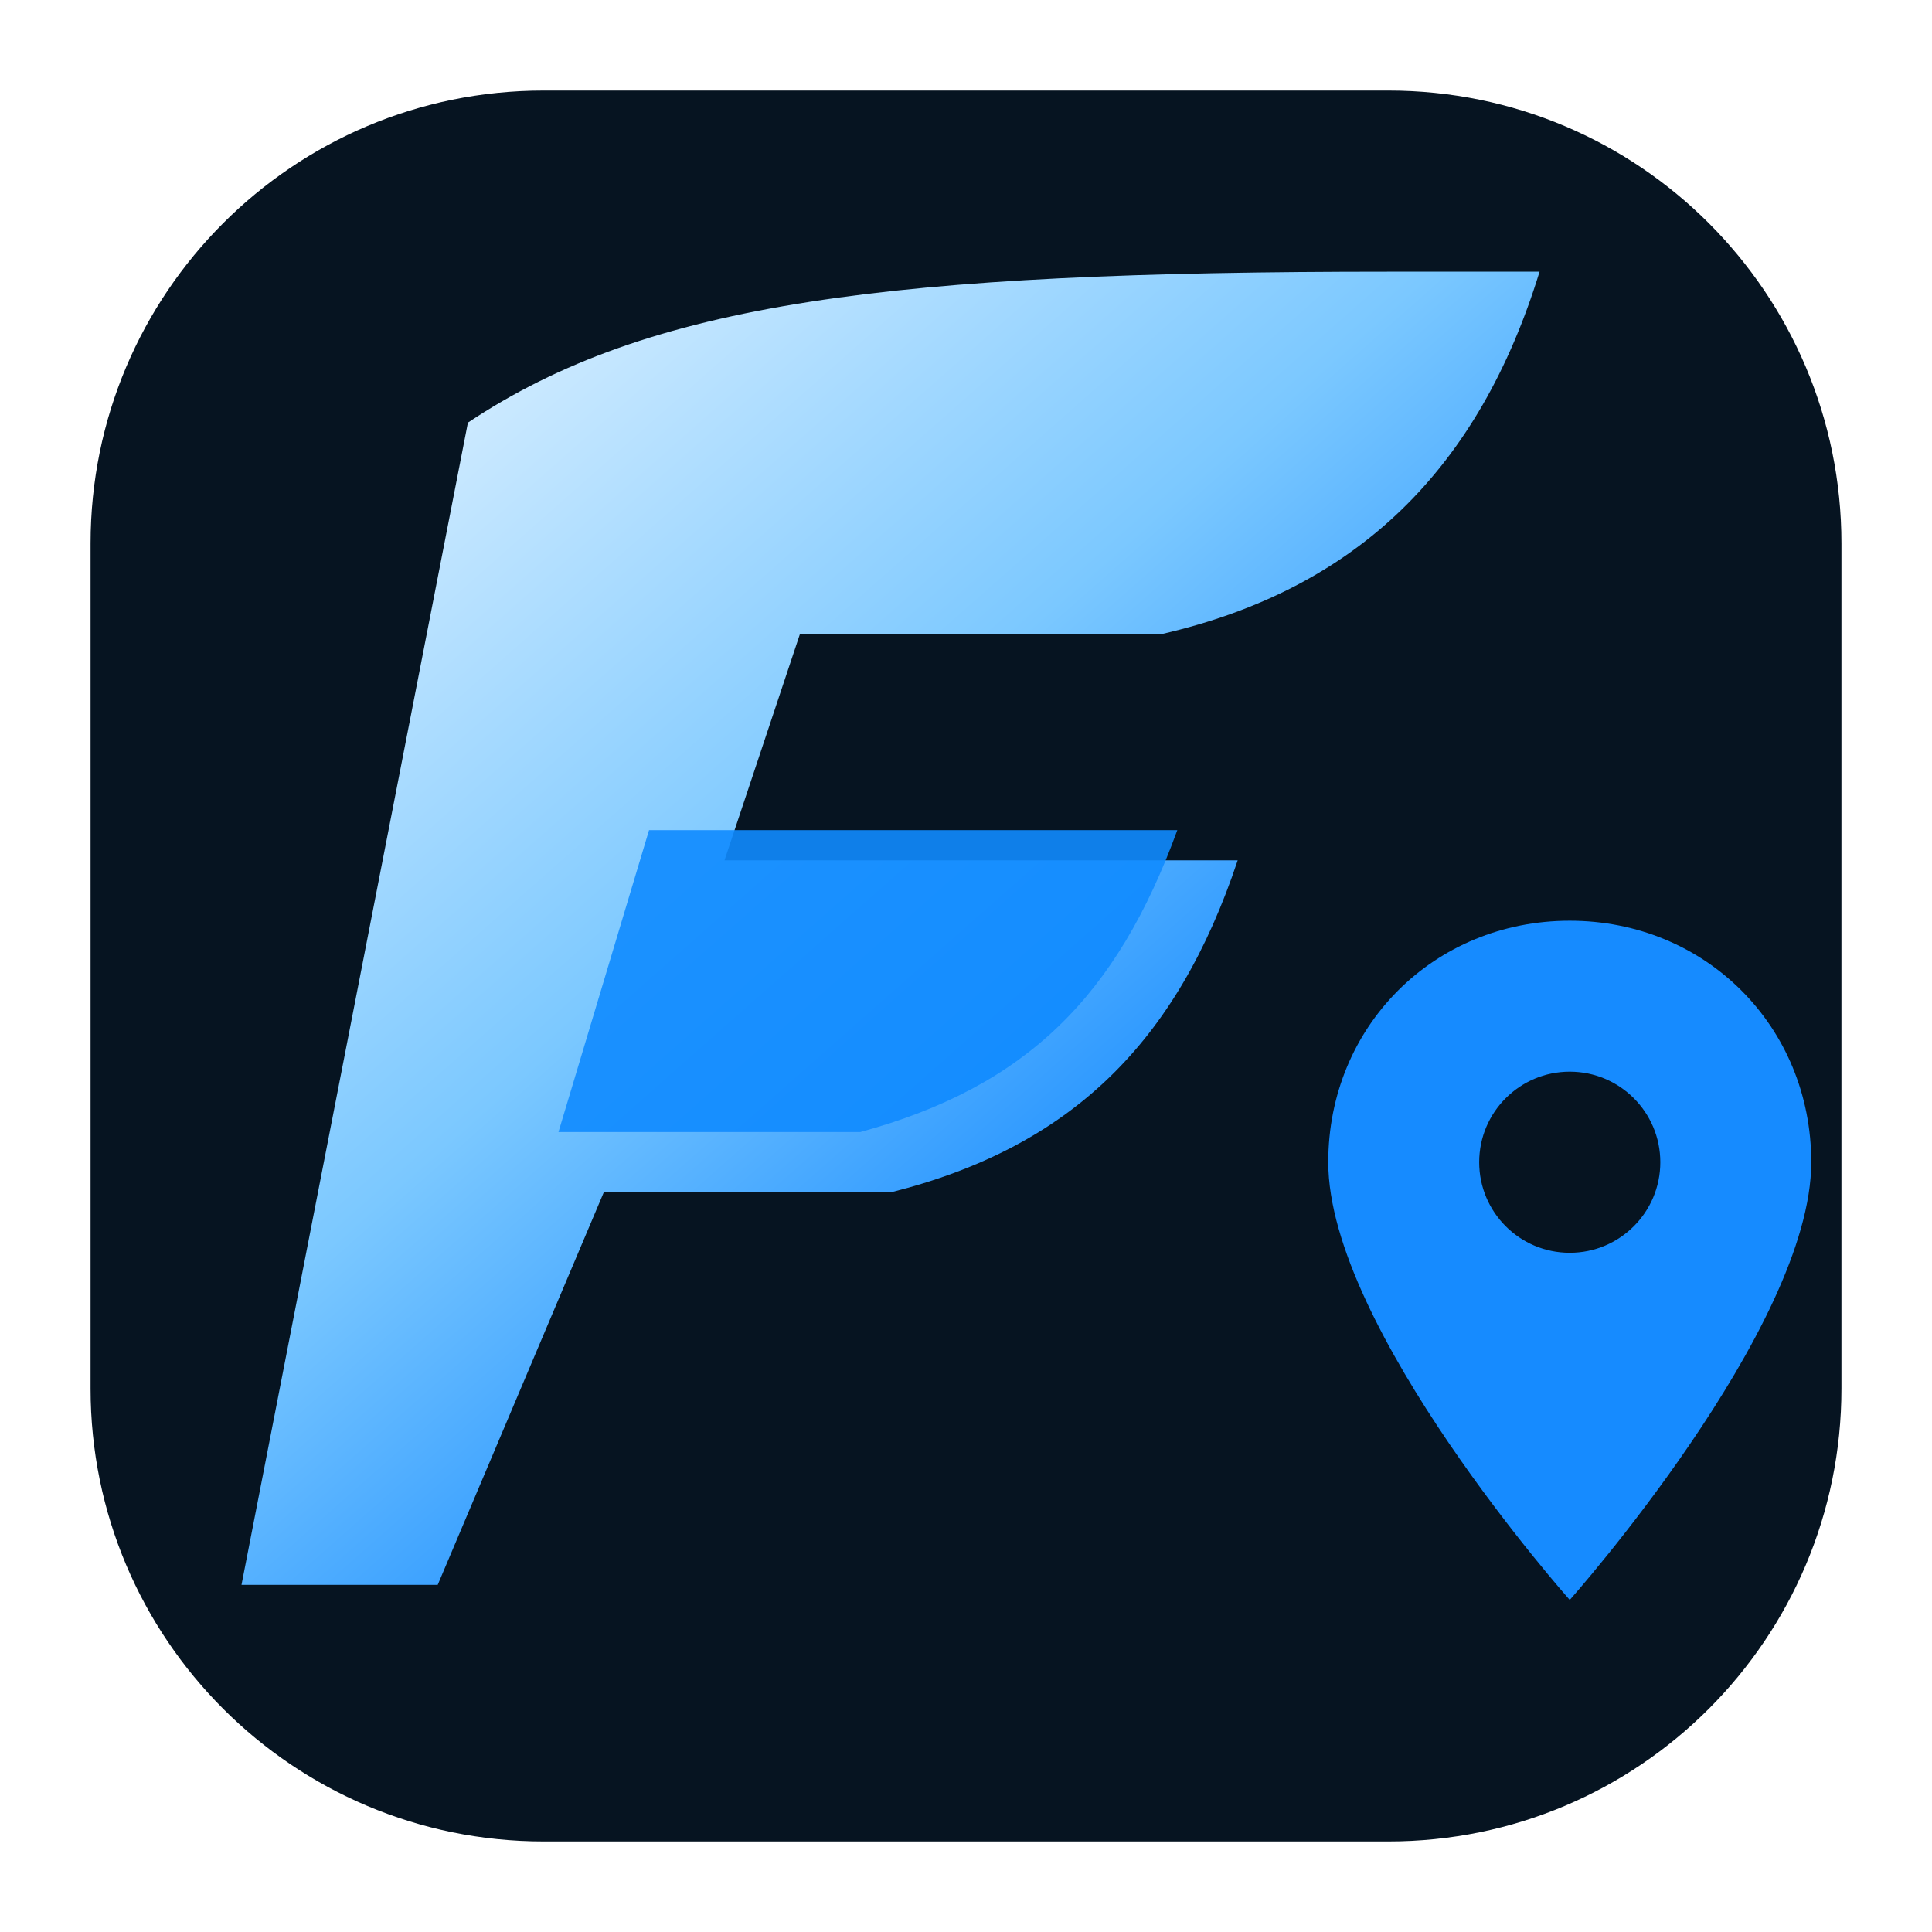
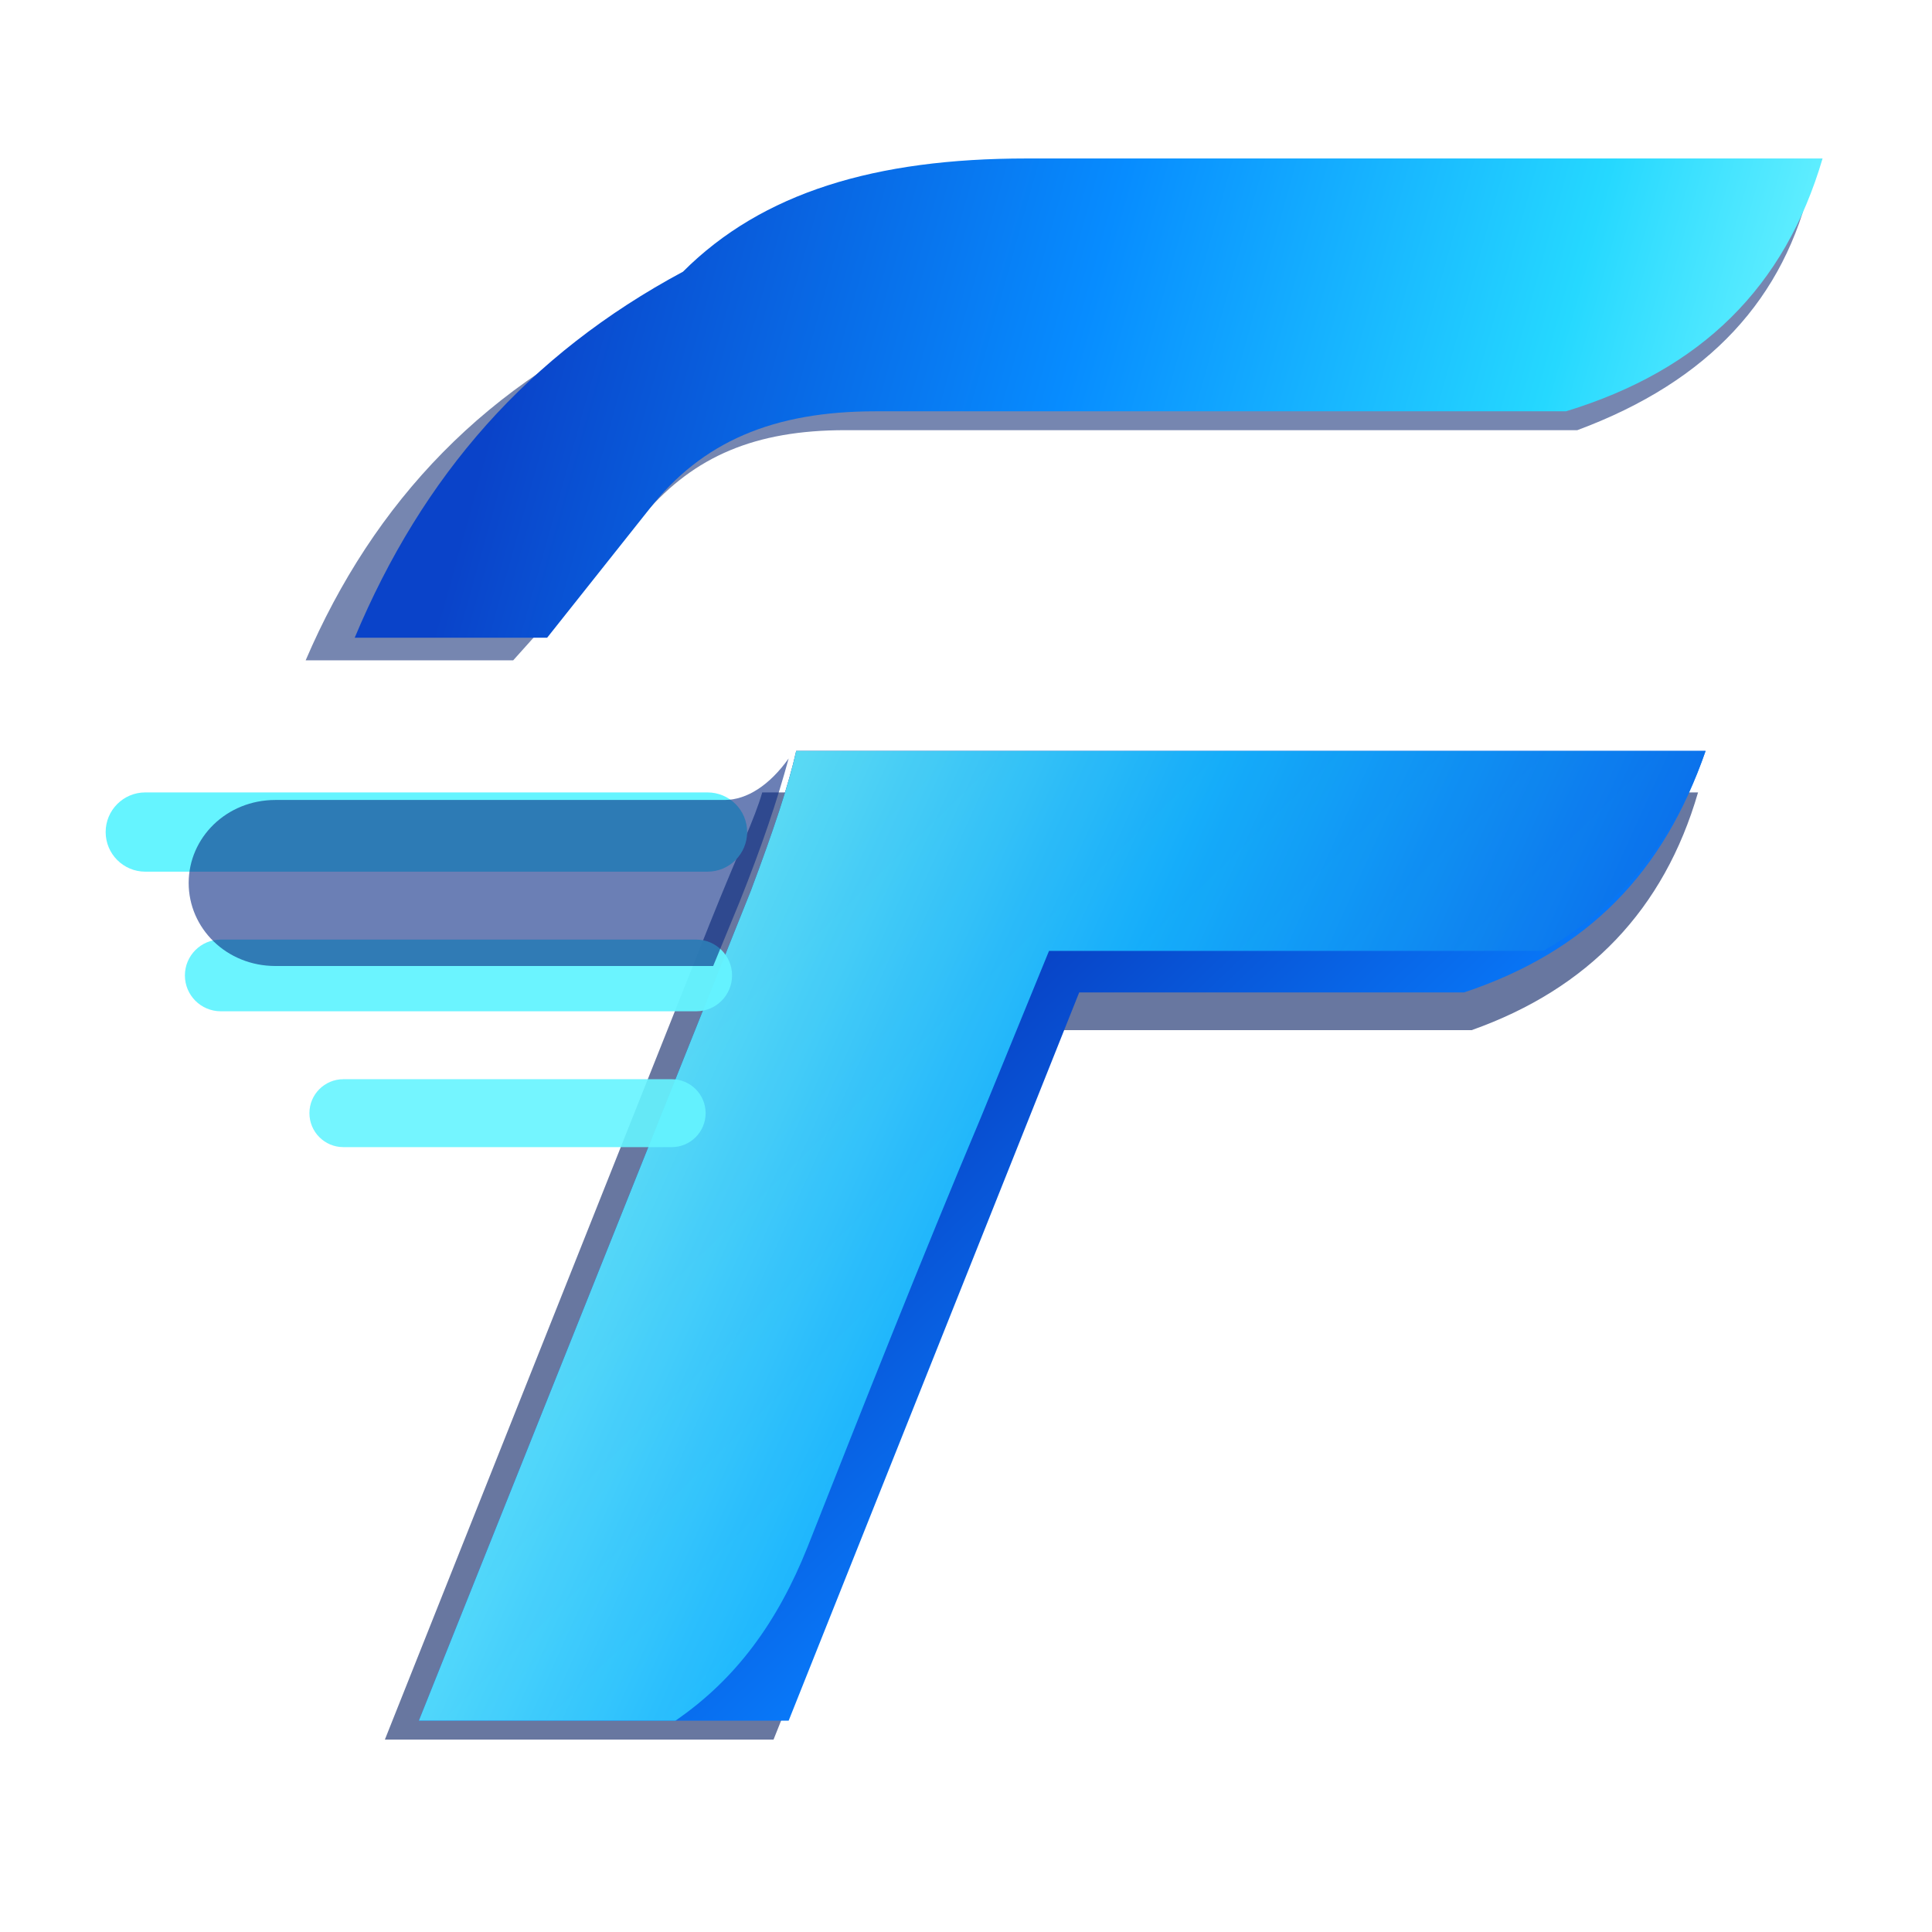
- <svg xmlns="http://www.w3.org/2000/svg" viewBox="0 0 128 128" role="img" aria-labelledby="fastTitle fastDesc">
+ <svg xmlns="http://www.w3.org/2000/svg" viewBox="0 0 512 512" role="img" aria-labelledby="fastTitle fastDesc">
  <defs>
-     <linearGradient id="g" x1="22" y1="18" x2="98" y2="104" gradientUnits="userSpaceOnUse">
-       <stop stop-color="#EAF6FF" />
-       <stop offset="0.42" stop-color="#7BC8FF" />
-       <stop offset="0.72" stop-color="#178BFF" />
-       <stop offset="1" stop-color="#0057D9" />
+     <linearGradient id="top" x1="138" y1="84" x2="468" y2="176" gradientUnits="userSpaceOnUse">
+       <stop stop-color="#0a43c9" />
+       <stop offset=".42" stop-color="#078cff" />
+       <stop offset=".78" stop-color="#25d8ff" />
+       <stop offset="1" stop-color="#75f6ff" />
    </linearGradient>
-     <linearGradient id="bg" x1="12" y1="8" x2="116" y2="120">
-       <stop stop-color="#061421" />
-       <stop offset="1" stop-color="#02070D" />
+     <linearGradient id="body" x1="146" y1="214" x2="382" y2="458" gradientUnits="userSpaceOnUse">
+       <stop stop-color="#09266f" />
+       <stop offset=".35" stop-color="#0844c7" />
+       <stop offset=".68" stop-color="#087fff" />
+       <stop offset="1" stop-color="#13ccff" />
+     </linearGradient>
+     <linearGradient id="edge" x1="196" y1="218" x2="435" y2="326" gradientUnits="userSpaceOnUse">
+       <stop stop-color="#67efff" />
+       <stop offset=".42" stop-color="#16b8ff" />
+       <stop offset="1" stop-color="#075ce4" />
+     </linearGradient>
+     <linearGradient id="speed" x1="22" y1="242" x2="188" y2="242">
+       <stop stop-color="#65f4ff" />
+       <stop offset="1" stop-color="#0b66ea" />
    </linearGradient>
  </defs>
-   <rect x="6" y="6" width="116" height="116" rx="30" fill="url(#bg)" />
-   <path d="M31 28C43 20 59 18 92 18h10c-4 13-12 21-25 24H53l-5 15h34c-4 12-11 19-23 22H40L29 105H16L31 28Z" fill="url(#g)" />
-   <path d="M43 55h35c-4 11-10 17-21 20H37l6-20Z" fill="#108BFF" opacity=".9" />
-   <path d="M88 77c0-9 7-16 16-16s16 7 16 16c0 11-16 29-16 29S88 88 88 77Zm16-6a6 6 0 1 0 0 12 6 6 0 0 0 0-12Z" fill="#168BFF" />
+   <path d="M174 82C196 58 228 48 270 48h210c-7 31-27 53-62 66H224c-24 0-40 7-53 22l-35 39H81c18-42 48-74 93-93Z" fill="#05236f" opacity=".55" />
+   <path d="M181 72C202 51 232 42 272 42h211c-10 34-32 56-68 67H232c-27 0-46 8-60 26l-27 34H94c18-43 46-75 87-97Z" fill="url(#top)" />
+   <path d="M202 210h248c-9 31-29 52-60 63H280l-75 188H102l86-216c8-20 12-28 14-35Z" fill="#041d61" opacity=".6" />
+   <path d="M211 199h241c-11 32-31 53-64 64H286l-77 193H111l88-220c6-16 10-28 12-37Z" fill="url(#body)" />
+   <path d="M211 199h241c-8 23-22 41-43 53H278l-18 44c-16 38-31 76-46 114-8 20-19 35-35 46h-68l88-220c6-16 10-28 12-37Z" fill="url(#edge)" opacity=".9" />
+   <rect x="28" y="210" width="170" height="21" rx="10.5" fill="url(#speed)" />
+   <rect x="49" y="249" width="145" height="19" rx="9.5" fill="url(#speed)" opacity=".96" />
+   <rect x="82" y="286" width="105" height="18" rx="9" fill="url(#speed)" opacity=".9" />
+   <path d="M209 201c-3 11-7 23-13 38l-7 17H73c-13 0-23-10-23-22s10-22 23-22h119c6 0 12-4 17-11Z" fill="#082a83" opacity=".6" />
</svg>
